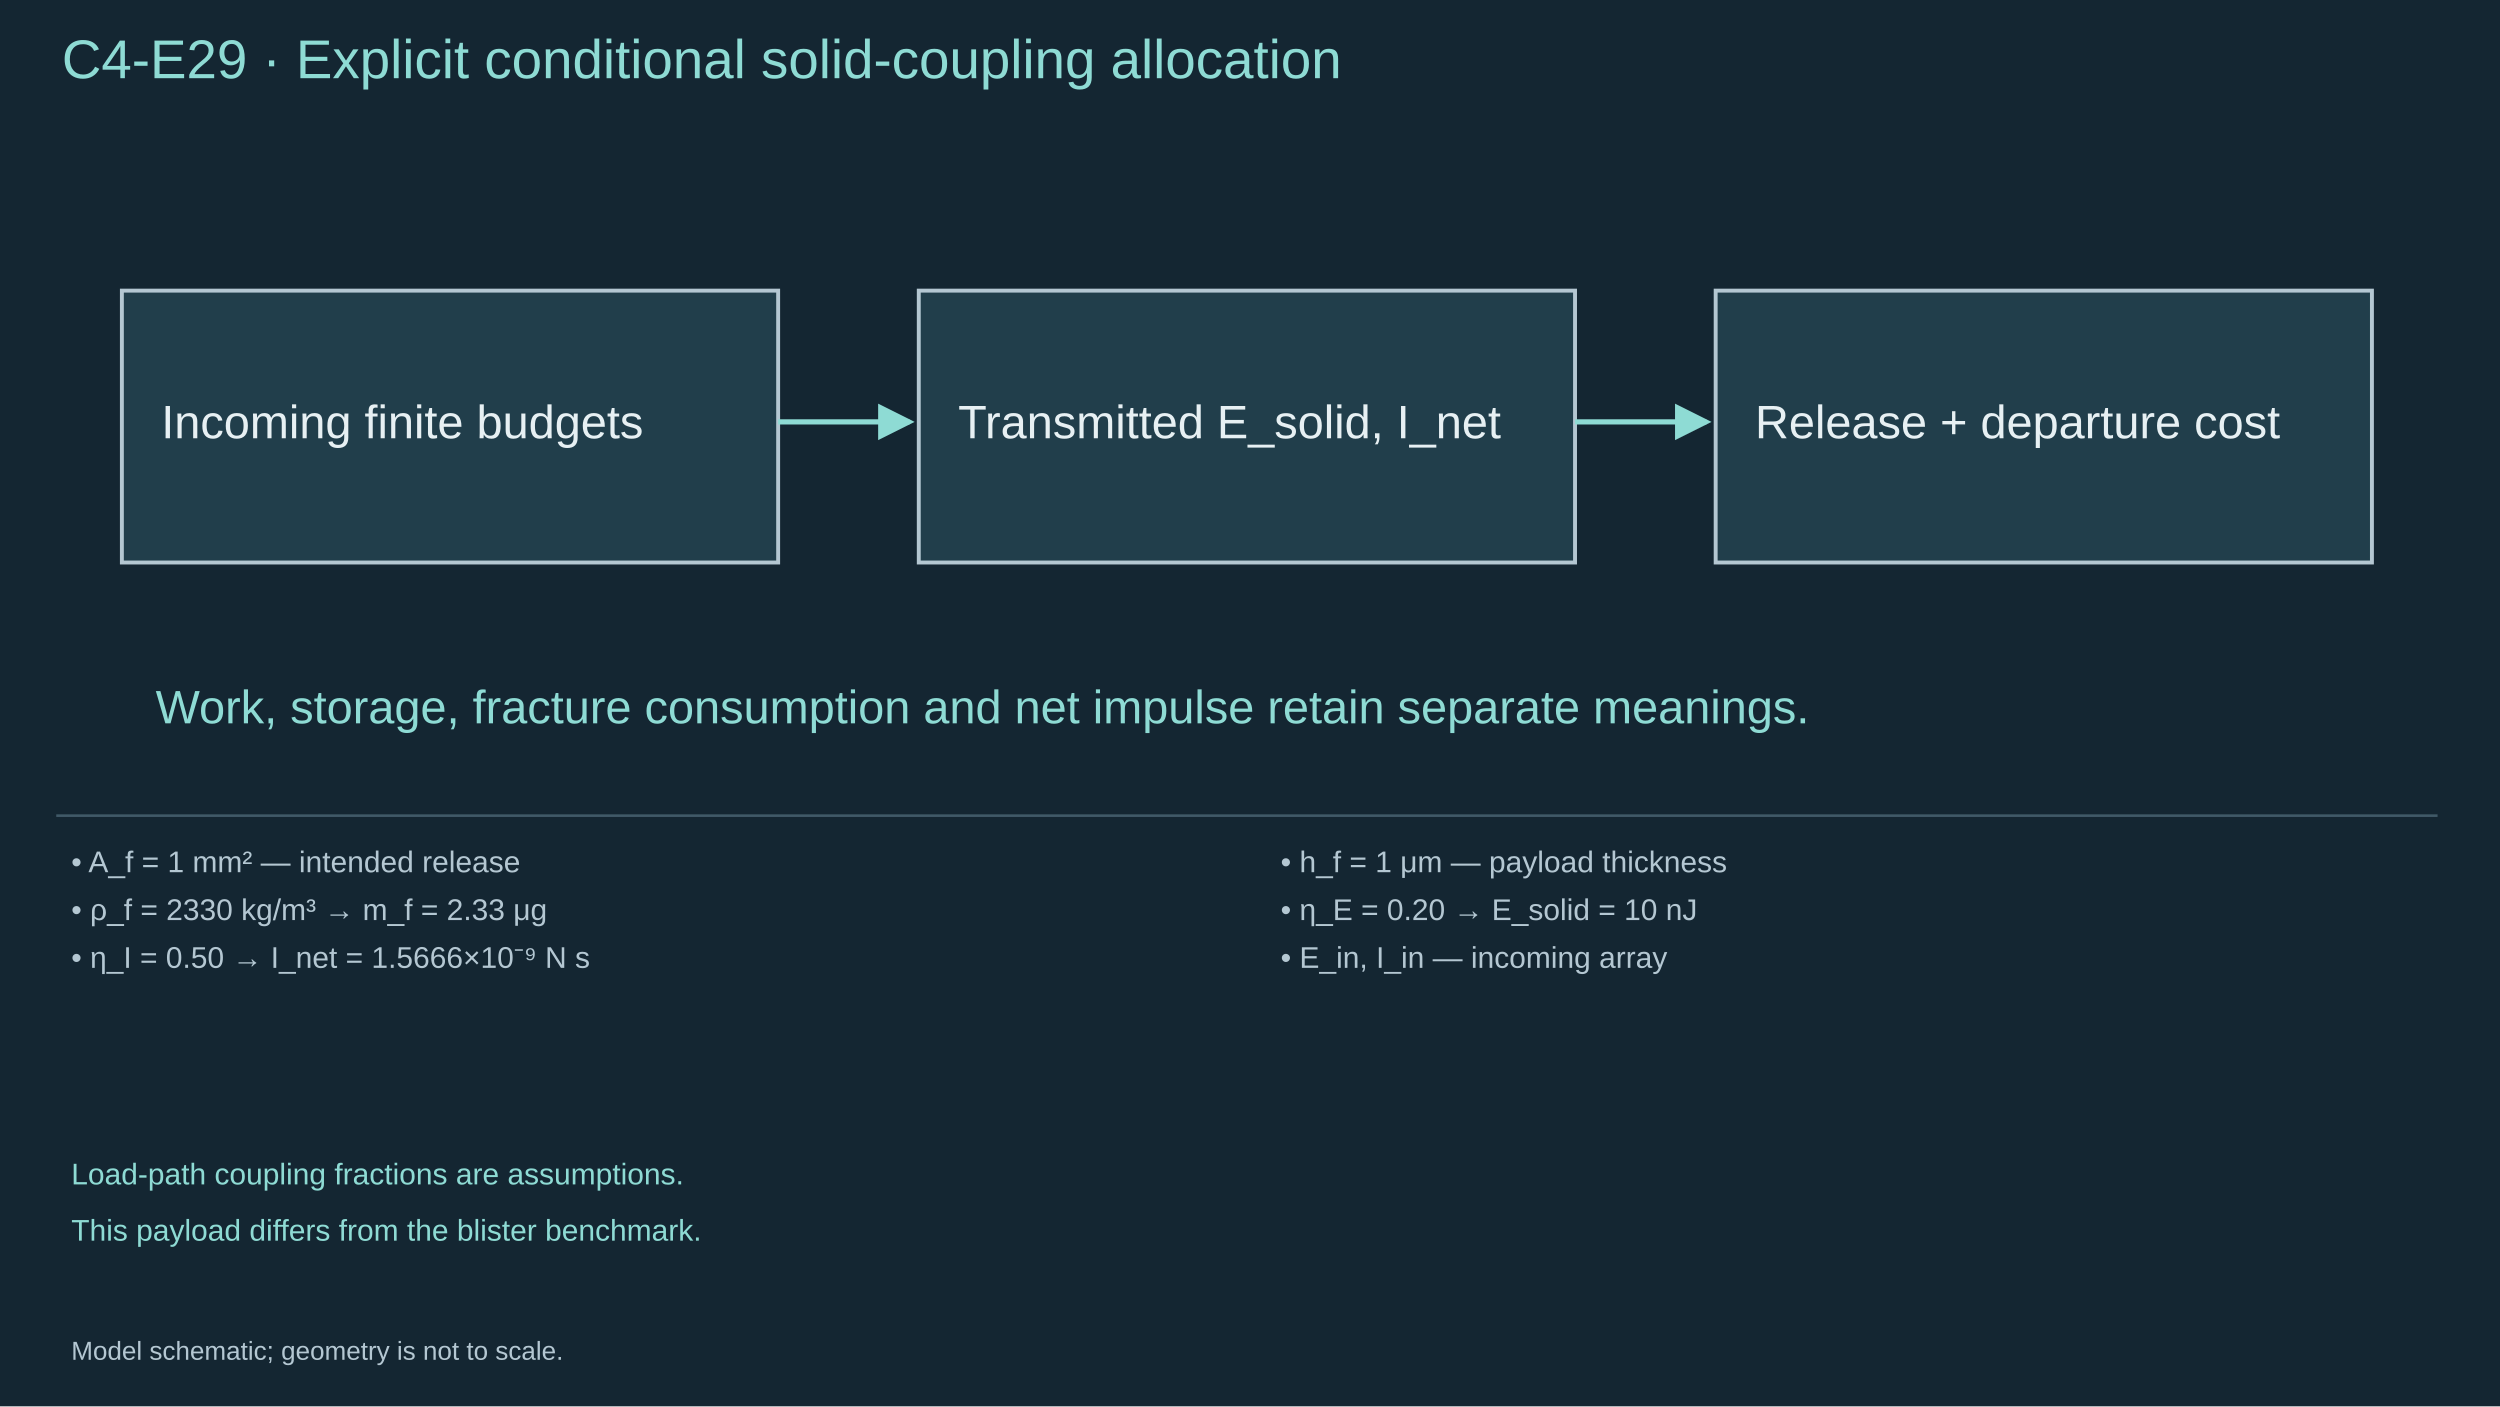
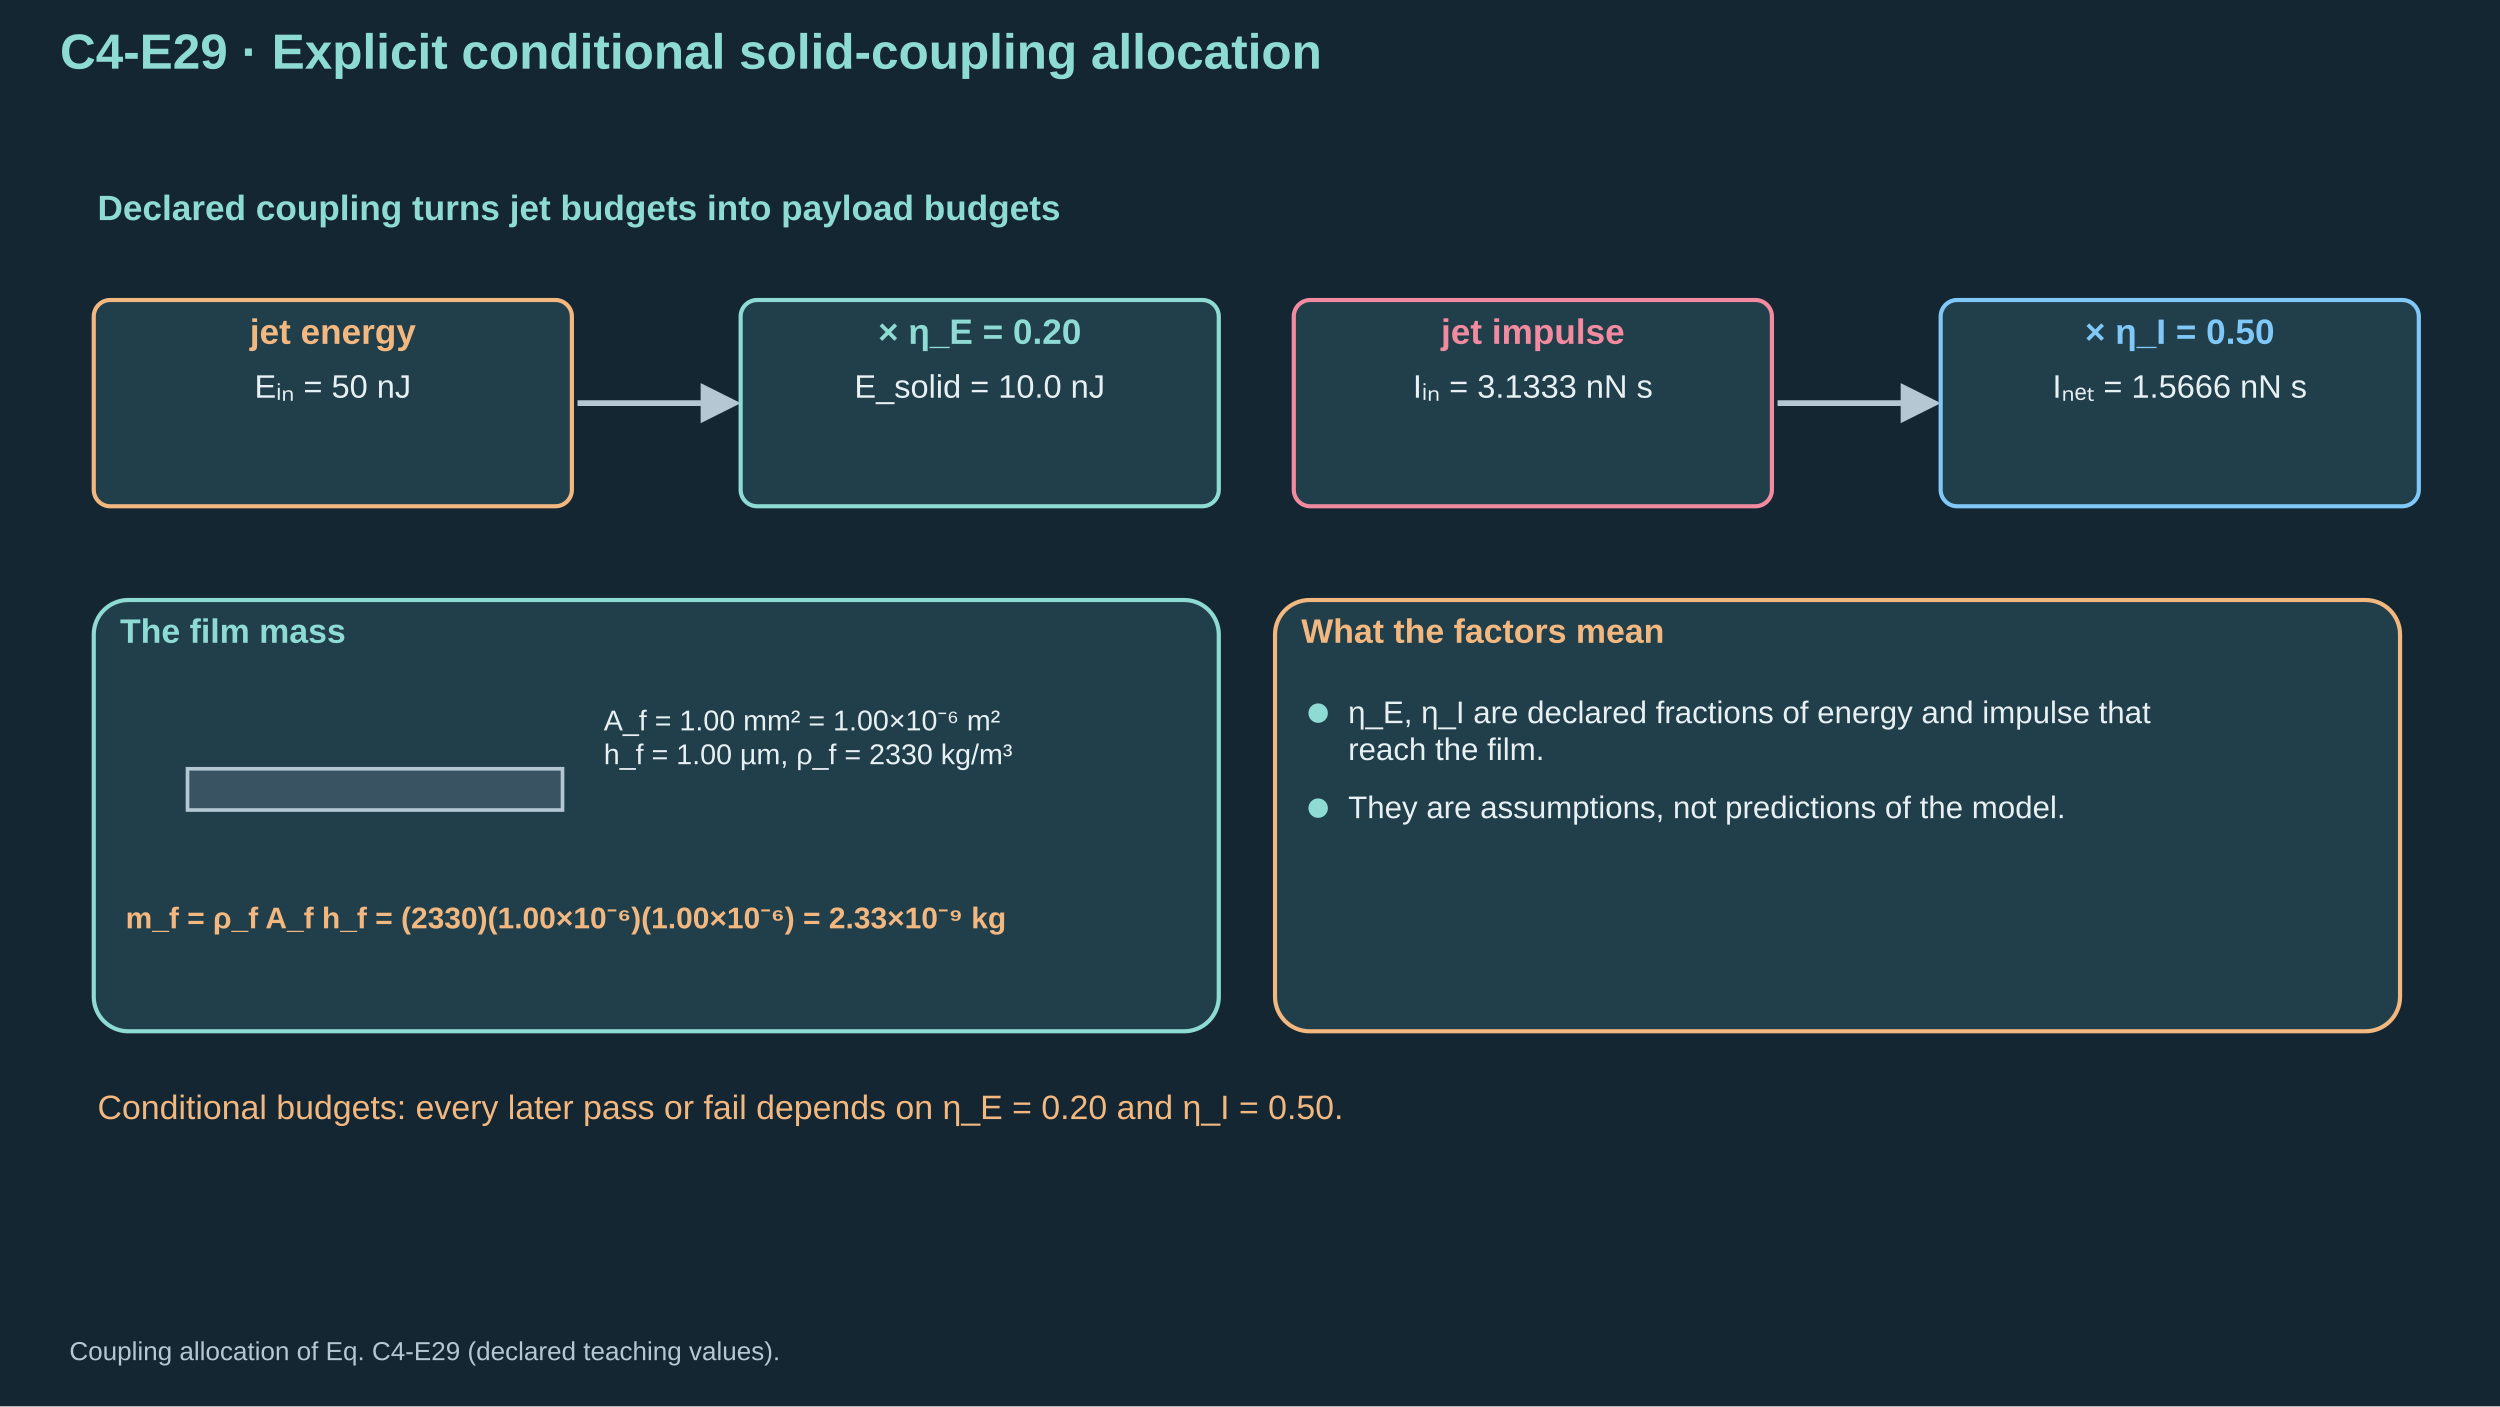
<svg xmlns="http://www.w3.org/2000/svg" viewBox="0 0 1279.97 720" role="img">
  <defs>
    <marker id="head" markerWidth="7" markerHeight="7" refX="6" refY="3.5" orient="auto-start-reverse" markerUnits="strokeWidth">
      <path d="M0,0 L7,3.5 L0,7 Z" fill="context-stroke" />
    </marker>
  </defs>
  <rect width="1279.97" height="720" fill="#142632" />
-   <text id="o000" font-family="Arial,sans-serif" font-size="28" fill="#8EDBD4" text-anchor="start" opacity="1">
-     <tspan x="31.68" y="40.04">C4-E29 · Explicit conditional solid-coupling allocation</tspan>
+   <text id="o000" font-family="Arial,sans-serif" font-size="25.333" fill="#8EDBD4" text-anchor="start" font-weight="bold" opacity="1">
+     <tspan x="30.72" y="35.173">C4-E29 · Explicit conditional solid-coupling allocation</tspan>
  </text>
-   <rect id="o001" x="62.4" y="148.8" width="336" height="139.2" fill="#213E4B" stroke="#B4C7D2" stroke-width="2" opacity="1" />
-   <text id="o002" font-family="Arial,sans-serif" font-size="24" fill="#E7F0F3" text-anchor="start" opacity="1">
-     <tspan x="82.56" y="224.4">Incoming finite budgets</tspan>
+   <text id="o001" font-family="Arial,sans-serif" font-size="18" fill="#8EDBD4" text-anchor="start" font-weight="bold" opacity="1">
+     <tspan x="49.92" y="112.68">Declared coupling turns jet budgets into payload budgets</tspan>
  </text>
-   <line id="o003" x1="398.4" y1="216" x2="465.6" y2="216" fill="#FFFFFF" stroke="#8EDBD4" stroke-width="2.667" opacity="1" marker-end="url(#head)" />
-   <rect id="o004" x="470.4" y="148.8" width="336" height="139.2" fill="#213E4B" stroke="#B4C7D2" stroke-width="2" opacity="1" />
-   <text id="o005" font-family="Arial,sans-serif" font-size="24" fill="#E7F0F3" text-anchor="start" opacity="1">
-     <tspan x="490.56" y="224.4">Transmitted E_solid, I_net</tspan>
+   <rect id="o002" x="48" y="153.6" width="244.8" height="105.6" rx="8.448" fill="#213E4B" stroke="#F2B880" stroke-width="2.133" opacity="1" />
+   <text id="o003" font-family="Arial,sans-serif" font-size="18" fill="#F2B880" text-anchor="middle" font-weight="bold" opacity="1">
+     <tspan x="170.4" y="176.04">jet energy</tspan>
  </text>
-   <line id="o006" x1="806.4" y1="216" x2="873.6" y2="216" fill="#FFFFFF" stroke="#8EDBD4" stroke-width="2.667" opacity="1" marker-end="url(#head)" />
-   <rect id="o007" x="878.4" y="148.8" width="336" height="139.2" fill="#213E4B" stroke="#B4C7D2" stroke-width="2" opacity="1" />
-   <text id="o008" font-family="Arial,sans-serif" font-size="24" fill="#E7F0F3" text-anchor="start" opacity="1">
-     <tspan x="898.56" y="224.4">Release + departure cost</tspan>
+   <text id="o004" font-family="Arial,sans-serif" font-size="16.667" fill="#E7F0F3" text-anchor="middle" opacity="1">
+     <tspan x="170.4" y="203.627">Eᵢₙ = 50 nJ</tspan>
  </text>
-   <text id="o009" font-family="Arial,sans-serif" font-size="24" fill="#8EDBD4" text-anchor="start" opacity="1">
-     <tspan x="79.68" y="370.32">Work, storage, fracture consumption and net impulse retain separate meanings.</tspan>
+   <line id="o005" x1="295.68" y1="206.4" x2="376.32" y2="206.4" fill="#FFFFFF" stroke="#B4C7D2" stroke-width="2.933" opacity="1" marker-end="url(#head)" />
+   <rect id="o006" x="379.2" y="153.6" width="244.8" height="105.6" rx="8.448" fill="#213E4B" stroke="#8EDBD4" stroke-width="2.133" opacity="1" />
+   <text id="o007" font-family="Arial,sans-serif" font-size="18" fill="#8EDBD4" text-anchor="middle" font-weight="bold" opacity="1">
+     <tspan x="501.6" y="176.04">× η_E = 0.20</tspan>
  </text>
-   <line id="o010" x1="28.8" y1="417.6" x2="1248" y2="417.6" fill="#FFFFFF" stroke="#405967" stroke-width="1.333" opacity="1" />
-   <text id="o011" font-family="Arial,sans-serif" font-size="15.333" fill="#B4C7D2" text-anchor="start" opacity="1">
-     <tspan x="36.48" y="446.567">• A_f = 1 mm² — intended release</tspan>
+   <text id="o008" font-family="Arial,sans-serif" font-size="16.667" fill="#E7F0F3" text-anchor="middle" opacity="1">
+     <tspan x="501.6" y="203.627">E_solid = 10.0 nJ</tspan>
  </text>
-   <text id="o012" font-family="Arial,sans-serif" font-size="15.333" fill="#B4C7D2" text-anchor="start" opacity="1">
-     <tspan x="655.68" y="446.567">• h_f = 1 μm — payload thickness</tspan>
+   <rect id="o009" x="662.4" y="153.6" width="244.8" height="105.6" rx="8.448" fill="#213E4B" stroke="#F28BA0" stroke-width="2.133" opacity="1" />
+   <text id="o010" font-family="Arial,sans-serif" font-size="18" fill="#F28BA0" text-anchor="middle" font-weight="bold" opacity="1">
+     <tspan x="784.8" y="176.04">jet impulse</tspan>
  </text>
-   <text id="o013" font-family="Arial,sans-serif" font-size="15.333" fill="#B4C7D2" text-anchor="start" opacity="1">
-     <tspan x="36.48" y="471.047">• ρ_f = 2330 kg/m³ → m_f = 2.33 μg</tspan>
+   <text id="o011" font-family="Arial,sans-serif" font-size="16.667" fill="#E7F0F3" text-anchor="middle" opacity="1">
+     <tspan x="784.8" y="203.627">Iᵢₙ = 3.1333 nN s</tspan>
  </text>
-   <text id="o014" font-family="Arial,sans-serif" font-size="15.333" fill="#B4C7D2" text-anchor="start" opacity="1">
-     <tspan x="655.68" y="471.047">• η_E = 0.20 → E_solid = 10 nJ</tspan>
+   <line id="o012" x1="910.08" y1="206.4" x2="990.72" y2="206.4" fill="#FFFFFF" stroke="#B4C7D2" stroke-width="2.933" opacity="1" marker-end="url(#head)" />
+   <rect id="o013" x="993.6" y="153.6" width="244.8" height="105.6" rx="8.448" fill="#213E4B" stroke="#7FC8F8" stroke-width="2.133" opacity="1" />
+   <text id="o014" font-family="Arial,sans-serif" font-size="18" fill="#7FC8F8" text-anchor="middle" font-weight="bold" opacity="1">
+     <tspan x="1116" y="176.04">× η_I = 0.50</tspan>
  </text>
-   <text id="o015" font-family="Arial,sans-serif" font-size="15.333" fill="#B4C7D2" text-anchor="start" opacity="1">
-     <tspan x="36.48" y="495.527">• η_I = 0.50 → I_net = 1.5666×10⁻⁹ N s</tspan>
+   <text id="o015" font-family="Arial,sans-serif" font-size="16.667" fill="#E7F0F3" text-anchor="middle" opacity="1">
+     <tspan x="1116" y="203.627">Iₙₑₜ = 1.5666 nN s</tspan>
  </text>
-   <text id="o016" font-family="Arial,sans-serif" font-size="15.333" fill="#B4C7D2" text-anchor="start" opacity="1">
-     <tspan x="655.68" y="495.527">• E_in, I_in — incoming array</tspan>
+   <rect id="o016" x="48" y="307.2" width="576" height="220.8" rx="17.664" fill="#213E4B" stroke="#8EDBD4" stroke-width="2.133" opacity="1" />
+   <text id="o017" font-family="Arial,sans-serif" font-size="17.333" fill="#8EDBD4" text-anchor="start" font-weight="bold" opacity="1">
+     <tspan x="61.44" y="329.093">The film mass</tspan>
  </text>
-   <text id="o017" font-family="Arial,sans-serif" font-size="15.333" fill="#8EDBD4" text-anchor="start" opacity="1">
-     <tspan x="36.48" y="606.407">Load-path coupling fractions are assumptions.</tspan>
+   <rect id="o018" x="96" y="393.6" width="192" height="21.12" fill="#3A5362" stroke="#B4C7D2" stroke-width="1.867" opacity="1" />
+   <text id="o019" font-family="Arial,sans-serif" font-size="14.667" fill="#E7F0F3" text-anchor="start" opacity="1">
+     <tspan x="309.12" y="373.947">A_f = 1.00 mm² = 1.00×10⁻⁶ m²</tspan>
+     <tspan x="309.12" y="391.253">h_f = 1.00 µm, ρ_f = 2330 kg/m³</tspan>
  </text>
-   <text id="o018" font-family="Arial,sans-serif" font-size="15.333" fill="#8EDBD4" text-anchor="start" opacity="1">
-     <tspan x="36.48" y="635.207">This payload differs from the blister benchmark.</tspan>
+   <text id="o020" font-family="Arial,sans-serif" font-size="15.333" fill="#F2B880" text-anchor="start" font-weight="bold" opacity="1">
+     <tspan x="64.32" y="475.293">m_f = ρ_f A_f h_f = (2330)(1.00×10⁻⁶)(1.00×10⁻⁶) = 2.33×10⁻⁹ kg</tspan>
  </text>
-   <text id="o019" font-family="Arial,sans-serif" font-size="13.333" fill="#B4C7D2" text-anchor="start" opacity="1">
-     <tspan x="36.48" y="696.187">Model schematic; geometry is not to scale.</tspan>
+   <rect id="o021" x="652.8" y="307.2" width="576" height="220.8" rx="17.664" fill="#213E4B" stroke="#F2B880" stroke-width="2.133" opacity="1" />
+   <text id="o022" font-family="Arial,sans-serif" font-size="17.333" fill="#F2B880" text-anchor="start" font-weight="bold" opacity="1">
+     <tspan x="666.24" y="329.093">What the factors mean</tspan>
+   </text>
+   <text id="o023" font-family="Arial,sans-serif" font-size="16" fill="#E7F0F3" text-anchor="start" opacity="1">
+     <tspan x="690.24" y="370.24">η_E, η_I are declared fractions of energy and impulse that</tspan>
+     <tspan x="690.24" y="389.12">reach the film.</tspan>
+   </text>
+   <ellipse id="o024" cx="674.88" cy="365.12" rx="4.32" ry="4.32" fill="#8EDBD4" stroke="#8EDBD4" stroke-width="1.333" opacity="1" />
+   <text id="o025" font-family="Arial,sans-serif" font-size="16" fill="#E7F0F3" text-anchor="start" opacity="1">
+     <tspan x="690.24" y="418.88">They are assumptions, not predictions of the model.</tspan>
+   </text>
+   <ellipse id="o026" cx="674.88" cy="413.76" rx="4.32" ry="4.32" fill="#8EDBD4" stroke="#8EDBD4" stroke-width="1.333" opacity="1" />
+   <text id="o027" font-family="Arial,sans-serif" font-size="17.333" fill="#F2B880" text-anchor="start" opacity="1">
+     <tspan x="49.92" y="572.933">Conditional budgets: every later pass or fail depends on η_E = 0.20 and η_I = 0.50.</tspan>
+   </text>
+   <text id="o028" font-family="Arial,sans-serif" font-size="13.333" fill="#B4C7D2" text-anchor="start" opacity="1">
+     <tspan x="35.52" y="696.373">Coupling allocation of Eq. C4-E29 (declared teaching values).</tspan>
  </text>
</svg>
